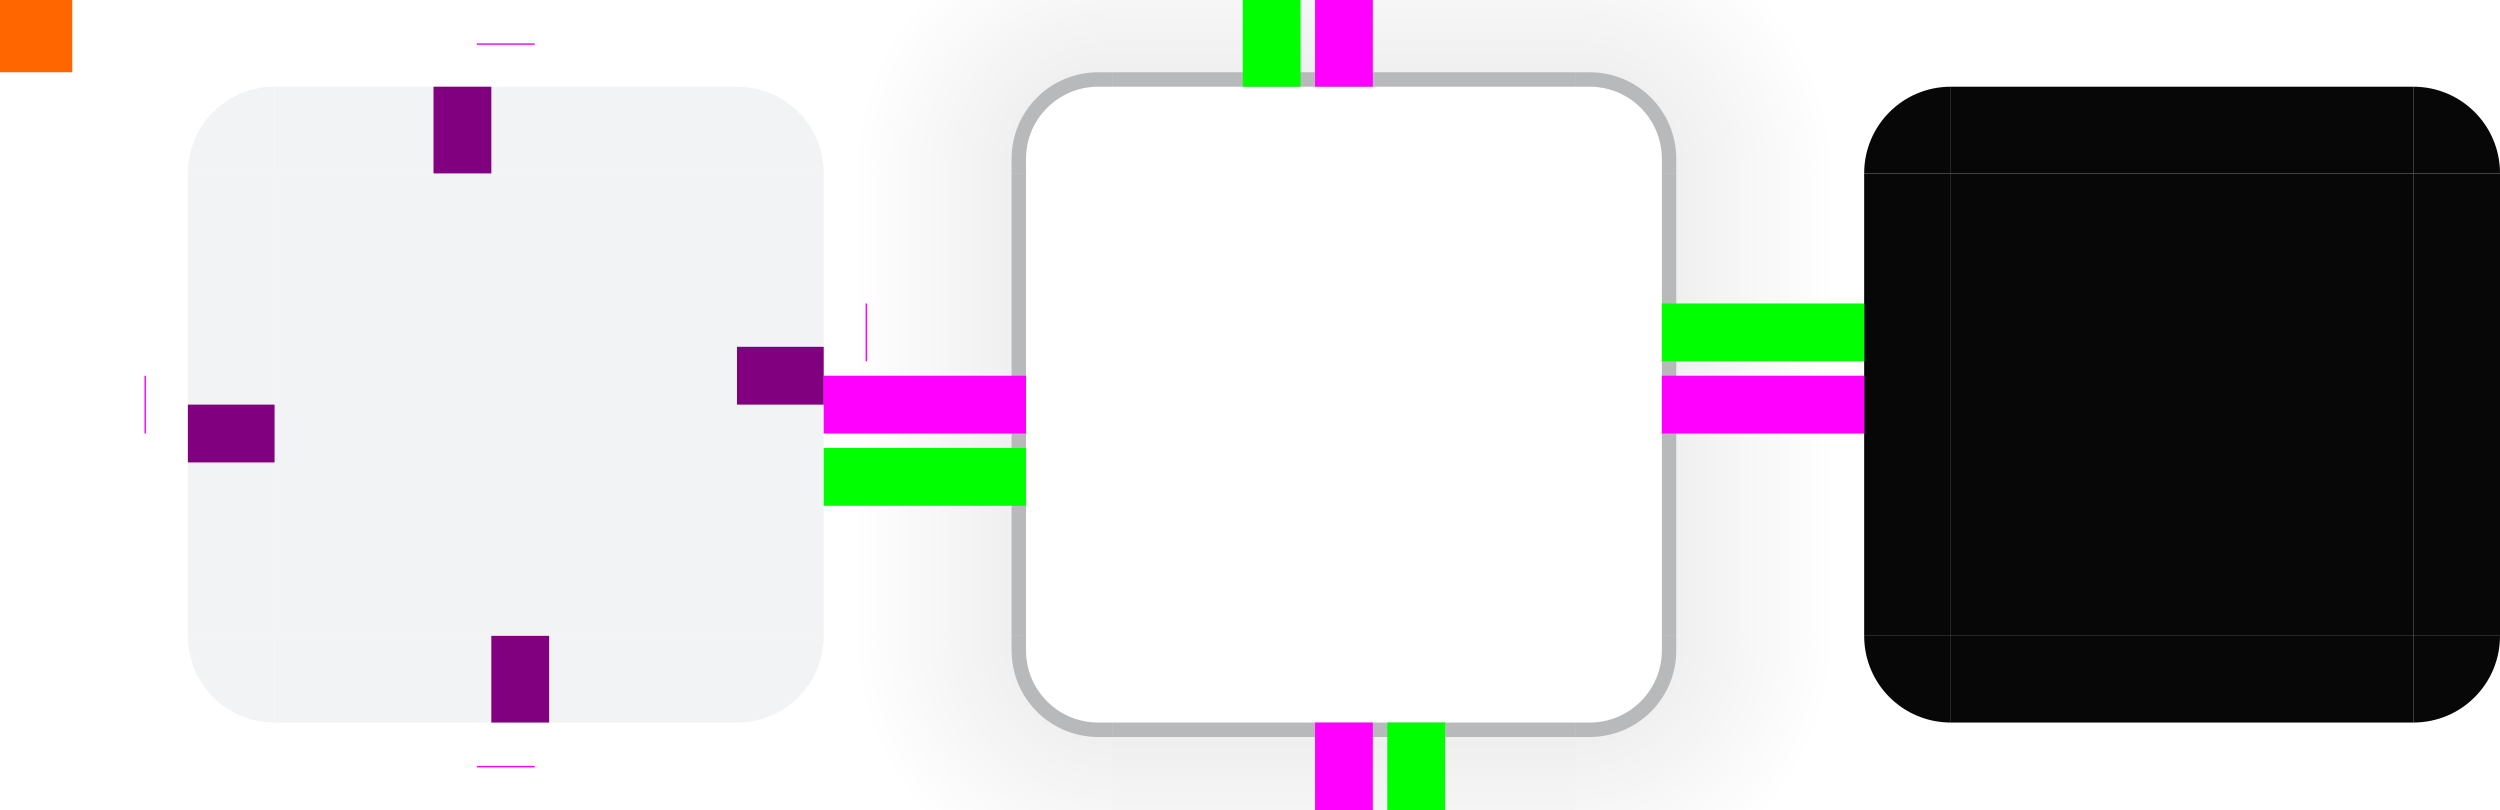
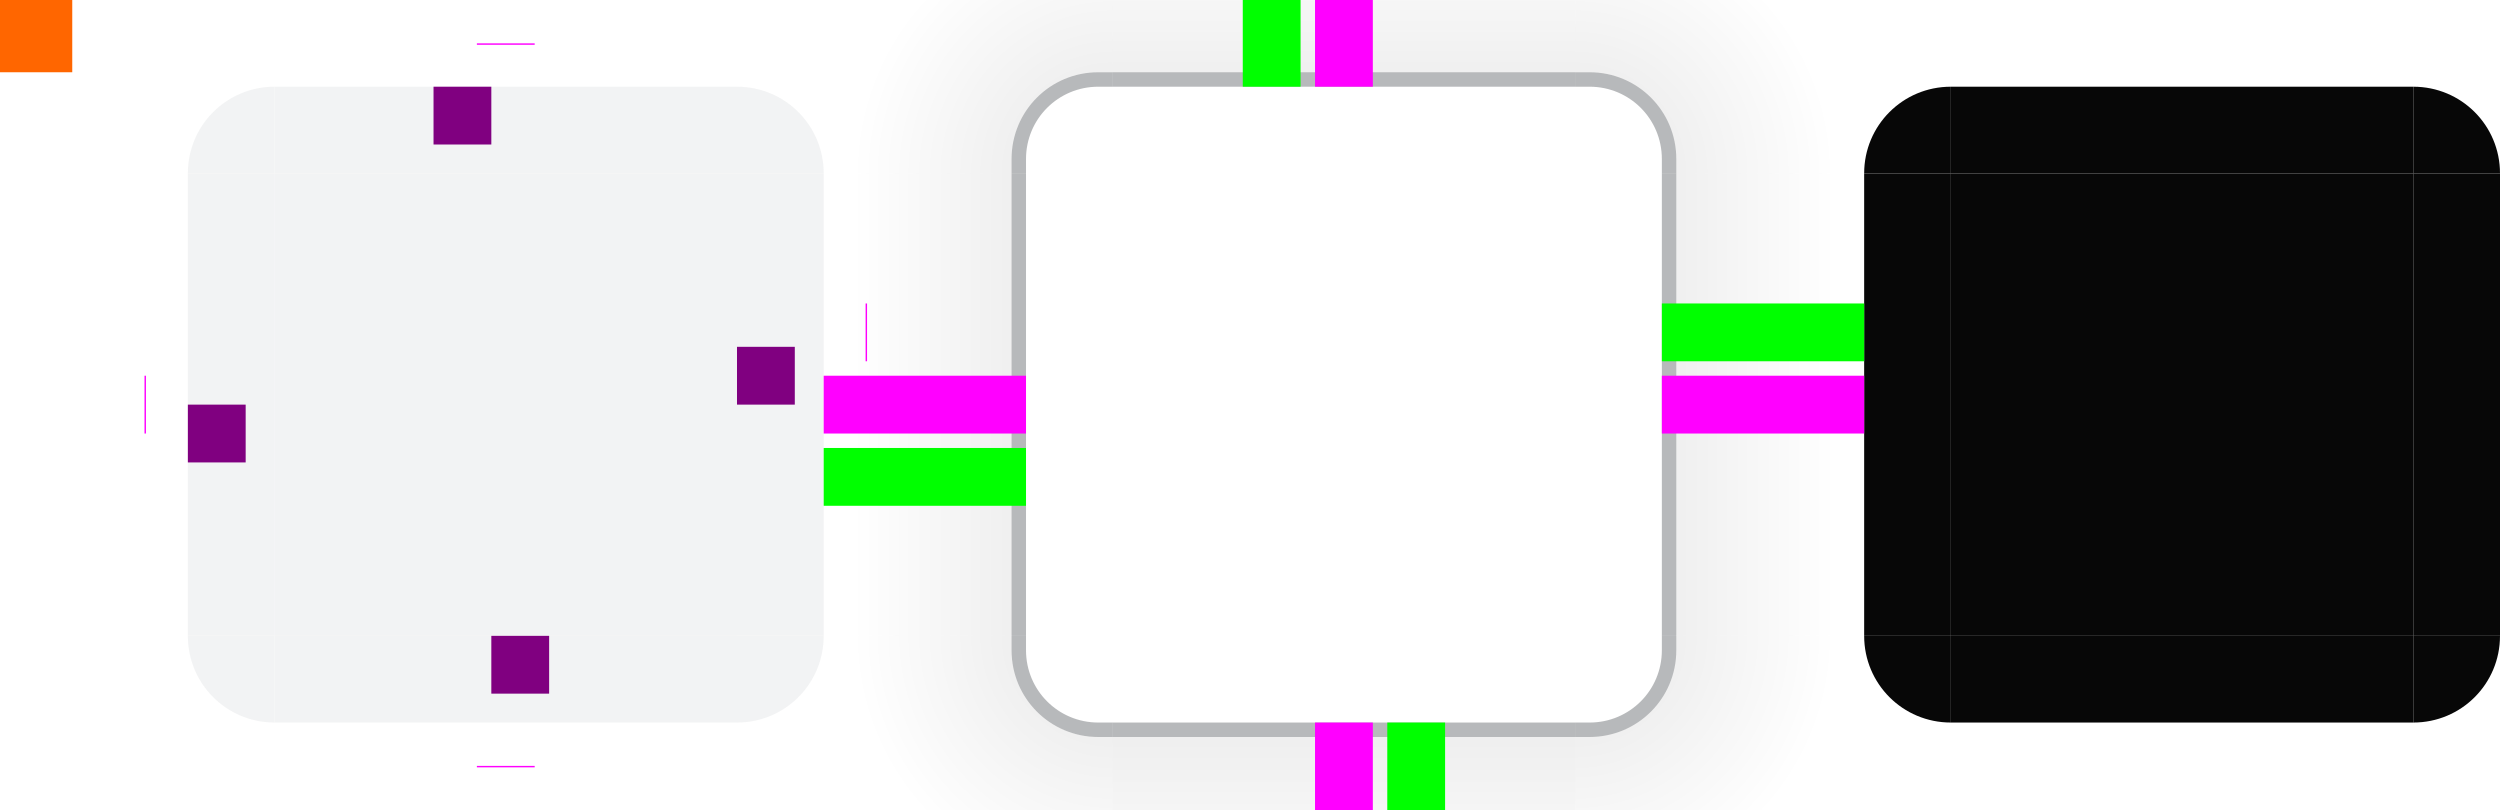
<svg xmlns="http://www.w3.org/2000/svg" xmlns:xlink="http://www.w3.org/1999/xlink" width="173" height="56" version="1.1" viewBox="0 0 173 56" id="svg139">
  <defs id="defs13">
    <style id="current-color-scheme" type="text/css">.ColorScheme-Text {
        color:#31363b;
        stop-color:#31363b;
      }
      .ColorScheme-Background {
        color:#eff0f1;
        stop-color:#eff0f1;
      }
      .ColorScheme-Highlight {
        color:#3daee9;
        stop-color:#3daee9;
      }
      .ColorScheme-ViewText {
        color:#31363b;
        stop-color:#31363b;
      }
      .ColorScheme-ViewBackground {
        color:#fcfcfc;
        stop-color:#fcfcfc;
      }
      .ColorScheme-ViewHover {
        color:#93cee9;
        stop-color:#93cee9;
      }
      .ColorScheme-ViewFocus{
        color:#3daee9;
        stop-color:#3daee9;
      }
      .ColorScheme-ButtonText {
        color:#31363b;
        stop-color:#31363b;
      }
      .ColorScheme-ButtonBackground {
        color:#eff0f1;
        stop-color:#eff0f1;
      }
      .ColorScheme-ButtonHover {
        color:#93cee9;
        stop-color:#93cee9;
      }
      .ColorScheme-ButtonFocus{
        color:#3daee9;
        stop-color:#3daee9;
      }</style>
    <linearGradient id="linearGradient4950" x1="51" x2="69" y1="932.36" y2="932.36" gradientUnits="userSpaceOnUse" xlink:href="#linearGradient4270" gradientTransform="translate(8e-7,2.9296876e-5)" />
    <linearGradient id="linearGradient4270">
      <stop stop-color="#000000" stop-opacity=".667" offset="0" id="stop4" />
      <stop stop-color="#000000" stop-opacity="0" offset="1" id="stop6" />
    </linearGradient>
    <linearGradient id="linearGradient4948" x1="-15.571" x2="-7.857" y1="932.36" y2="932.36" gradientTransform="matrix(2.3333,0,0,1,17.333,0)" gradientUnits="userSpaceOnUse" xlink:href="#linearGradient4270" />
    <linearGradient id="linearGradient4934" x1="951.79" x2="960.36" y1="-35" y2="-35" gradientTransform="matrix(2.3333,0,0,1,-1272.5,0)" gradientUnits="userSpaceOnUse" xlink:href="#linearGradient4270" />
    <linearGradient id="linearGradient4920" x1="-912.93" x2="-905.22" y1="-35" y2="-35" gradientTransform="matrix(2.3333,0,0,1,1213.8,0)" gradientUnits="userSpaceOnUse" xlink:href="#linearGradient4270" />
    <radialGradient id="radialGradient1805" cx="77" cy="12" r="10" gradientTransform="matrix(0,-1.8,1.8,0,55.4,150.6)" gradientUnits="userSpaceOnUse" xlink:href="#linearGradient4270" />
  </defs>
  <rect id="hint-tile-center" y="-1.4648437e-05" width="5" height="5" fill="#ff6600" x="0" />
  <g id="top" transform="translate(0,-904.36)">
    <rect class="ColorScheme-Background" transform="matrix(0,-1,-1,0,0,0)" x="-916.36" y="-51" width="6" height="32" fill="currentColor" id="rect16" style="opacity:0.8" />
  </g>
  <g id="topleft" transform="translate(0,-904.36)">
    <path id="path19" class="ColorScheme-Background" d="M 19 6 C 15.676 6 13 8.676 13 12 L 17 12 L 18 12 L 19 12 L 19 11 L 19 7 L 19 6 z " transform="translate(0,904.36)" fill="currentColor" style="opacity:0.8" />
  </g>
  <g id="topright" transform="translate(0,-904.36)">
    <path id="path22" class="ColorScheme-Background" d="M 51 6 L 51 7 L 51 11 L 51 12 L 52 12 L 53 12 L 56 12 L 57 12 C 57 8.676 54.324 6 51 6 z " transform="translate(0,904.36)" fill="currentColor" style="opacity:0.8" />
  </g>
  <g id="bottom" transform="translate(0,-904.36)">
    <rect class="ColorScheme-Background" transform="rotate(90)" x="948.36" y="-51" width="6" height="32" fill="currentColor" id="rect25" style="opacity:0.8" />
  </g>
  <g id="bottomleft" transform="translate(0,-904.36)">
    <path id="path28" class="ColorScheme-Background" d="M 13 44 C 13 47.324 15.676 50 19 50 L 19 49 L 19 45 L 19 44 L 18 44 L 17 44 L 14 44 L 13 44 z " transform="translate(0,904.36)" fill="currentColor" style="opacity:0.8" />
  </g>
  <g id="bottomright" transform="translate(0,-904.36)">
    <path id="path31" class="ColorScheme-Background" d="M 51 44 L 51 45 L 51 49 L 51 50 C 54.324 50 57 47.324 57 44 L 56 44 L 53 44 L 52 44 L 51 44 z " transform="translate(0,904.36)" fill="currentColor" style="opacity:0.8" />
  </g>
  <g id="left" transform="translate(0,-904.36)">
    <rect class="ColorScheme-Background" transform="scale(-1,1)" x="-19" y="916.36" width="6" height="32" fill="currentColor" id="rect34" style="opacity:0.8" />
  </g>
  <g id="right" transform="translate(0,-904.36)">
    <rect class="ColorScheme-Background" x="51" y="916.36" width="6" height="32" fill="currentColor" id="rect37" style="opacity:0.8" />
  </g>
  <g id="center" transform="translate(0,-904.36)">
    <rect x="19" y="916.36" width="32" height="32" fill="none" id="rect40" />
    <rect class="ColorScheme-Background" x="19" y="916.36" width="32" height="32" fill="currentColor" id="rect42" style="opacity:0.8" />
  </g>
  <rect id="hint-top-inset" x="33" y="3" width="4" height="0.1" fill="#ff00ff" />
  <rect id="hint-bottom-inset" x="33" y="53" width="4" height="0.1" fill="#ff00ff" />
  <rect id="hint-right-inset" transform="rotate(90)" x="21" y="-60" width="4" height="0.1" fill="#ff00ff" />
  <rect id="hint-left-inset" transform="rotate(90)" x="26" y="-10.1" width="4" height="0.1" fill="#ff00ff" />
  <g id="mask-top" transform="matrix(1,0,0,1.2,116,-1086.432)">
    <rect transform="matrix(0,-1,-1,0,0,0)" x="-915.36" y="-51" width="5" height="32" fill="#000000" opacity="0.97" id="rect49" />
  </g>
  <g id="mask-topleft" transform="matrix(1.2,0,0,1.2,113.4,-1086.432)">
    <path transform="translate(-116,904.36)" d="m 134,6 c -2.77,0 -5,2.23 -5,5 h 5 z" fill="#000000" opacity="0.97" id="path52" />
  </g>
  <g id="mask-topright" transform="matrix(1.2,0,0,1.2,104.6,-1086.432)">
    <path transform="translate(-116,904.36)" d="m 168,6 v 5 h 5 c 0,-2.77 -2.23,-5 -5,-5 z" fill="#000000" opacity="0.97" id="path55" />
  </g>
  <g id="mask-bottom" transform="matrix(1,0,0,1.2,116,-1095.232)">
    <rect transform="rotate(90)" x="949.36" y="-51" width="5" height="32" fill="#000000" opacity="0.97" id="rect58" />
  </g>
  <g id="mask-bottomleft" transform="matrix(1.2,0,0,1.2,113.4,-1095.232)">
    <path transform="translate(-116,904.36)" d="m 129,45 c 0,2.77 2.23,5 5,5 v -5 z" fill="#000000" opacity="0.97" id="path61" />
  </g>
  <g id="mask-bottomright" transform="matrix(1.2,0,0,1.2,104.6,-1095.232)">
    <path transform="translate(-116,904.36)" d="m 168,45 v 5 c 2.77,0 5,-2.23 5,-5 z" fill="#000000" opacity="0.97" id="path64" />
  </g>
  <g id="mask-left" transform="matrix(1.2,0,0,1,113.4,-904.36)">
    <rect transform="scale(-1,1)" x="-18" y="916.36" width="5" height="32" fill="#000000" opacity="0.97" id="rect67" />
  </g>
  <g id="mask-right" transform="matrix(1.2,0,0,1,104.6,-904.36)">
    <rect x="52" y="916.36" width="5" height="32" fill="#000000" opacity="0.97" id="rect70" />
  </g>
  <g id="mask-center" transform="translate(116,-904.36)">
    <rect x="19" y="916.36" width="32" height="32" fill="none" id="rect73" />
    <rect x="19" y="916.36" width="32" height="32" fill="#000000" opacity="0.97" id="rect75" />
  </g>
  <g id="shadow-top" transform="translate(58,-904.36)">
    <rect transform="matrix(0,-1,-1,0,0,0)" x="-916.36" y="-51" width="6" height="32" fill="none" id="rect78" />
    <rect transform="matrix(0,-1,-1,0,0,0)" x="-909.36" y="-51" width="13" height="32" id="rect80" style="fill:url(#linearGradient4920);stroke-width:1;opacity:0.15" />
    <rect transform="matrix(0,-1,-1,0,0,0)" x="-911.36" y="-51" width="1" height="32" fill="none" id="rect82" />
    <rect transform="matrix(0,-1,-1,0,0,0)" x="-910.36" y="-51" width="1" height="32" id="rect84" class="ColorScheme-Text" fill="currentColor" style="opacity:0.35" />
  </g>
  <g id="shadow-topleft" transform="translate(58,-904.36)">
    <path id="path87" style="fill:url(#radialGradient1805);opacity:0.15" d="M 57 -8 L 57 12 C 61.333 12 65.667 12 70 12 L 70 11 C 70 7.676 72.676 5 76 5 L 77 5 L 77 -8 L 57 -8 z " transform="translate(-58,904.36)" />
    <rect transform="scale(-1,1)" x="-19" y="910.36" width="6" height="6" ry="1" fill="none" id="rect89" />
    <rect transform="scale(-1,1)" x="-19" y="910.36" width="2" height="6" ry="0" fill="none" id="rect91" />
    <rect transform="scale(-1,1)" x="-18" y="914.36" width="5" height="2" fill="none" id="rect93" />
    <path transform="translate(-58,904.36)" d="m 76,5 c -3.324,0 -6,2.676 -6,6 v 1 h 1 v -1 c 0,-2.77 2.23,-5 5,-5 h 1 V 5 Z" id="path95" class="ColorScheme-Text" fill="currentColor" style="opacity:0.35" />
  </g>
  <g id="shadow-bottom" transform="translate(58,-904.36)">
    <rect transform="rotate(90)" x="948.36" y="-51" width="6" height="32" fill="none" id="rect98" />
    <rect transform="rotate(90)" x="955.36" y="-51" width="13" height="32" fill="url(#linearGradient4934)" id="rect100" style="fill:url(#linearGradient4934);opacity:0.15" />
    <rect transform="rotate(90)" x="953.36" y="-51" width="1" height="32" fill="none" id="rect102" />
    <rect transform="rotate(90)" x="954.36" y="-51" width="1" height="32" id="rect104" class="ColorScheme-Text" fill="currentColor" style="opacity:0.35" />
  </g>
  <g id="shadow-left" transform="translate(58,-904.36)">
    <rect transform="scale(-1,1)" x="-19" y="916.36" width="6" height="32" fill="none" id="rect107" />
    <rect transform="scale(-1,1)" x="-12" y="916.36" width="13" height="32" id="rect109" style="fill:url(#linearGradient4948);stroke-width:1;opacity:0.15" />
    <rect transform="scale(-1,1)" x="-14" y="916.36" width="1" height="32" fill="none" id="rect111" />
    <rect transform="scale(-1,1)" x="-13" y="916.36" width="1" height="32" id="rect113" class="ColorScheme-Text" fill="currentColor" style="opacity:0.35" />
  </g>
  <g id="shadow-right" transform="translate(58,-904.36)">
    <rect x="51" y="916.36" width="6" height="32" fill="none" id="rect116" />
    <rect x="58" y="916.36" width="13" height="32" id="rect118" style="fill:url(#linearGradient4950);stroke-width:1;opacity:0.15" />
    <rect x="56" y="916.36" width="1" height="32" fill="none" id="rect120" />
    <rect x="57" y="916.36" width="1" height="32" id="rect122" class="ColorScheme-Text" fill="currentColor" style="opacity:0.35" />
  </g>
  <g id="shadow-center" transform="translate(58,-904.36)" fill="none">
    <rect x="19" y="916.36" width="32" height="32" id="rect125" />
    <rect x="19" y="916.36" width="32" height="32" id="rect127" />
  </g>
  <rect id="shadow-hint-top-inset" x="91" y="-8" width="4" height="14" fill="#ff00ff" />
  <rect id="shadow-hint-bottom-inset" x="91" y="50" width="4" height="14" fill="#ff00ff" />
  <rect id="shadow-hint-right-inset" transform="rotate(90)" x="26" y="-129" width="4" height="14" fill="#ff00ff" />
  <rect id="shadow-hint-left-inset" transform="rotate(90)" x="26" y="-71" width="4" height="14" fill="#ff00ff" />
  <rect id="shadow-hint-top-margin" x="86" y="-8" width="4" height="14" fill="#ff00ff" style="fill:#00ff00;stroke-width:1.528" />
  <rect id="shadow-hint-bottom-margin" x="96" y="50" width="4" height="14" fill="#ff00ff" style="fill:#00ff00;stroke-width:1.528" />
  <rect id="shadow-hint-right-margin" transform="rotate(90)" x="21" y="-129" width="4" height="14" fill="#ff00ff" style="fill:#00ff00;stroke-width:1.528" />
  <rect id="shadow-hint-left-margin" transform="rotate(90)" x="31" y="-71" width="4" height="14" fill="#ff00ff" style="fill:#00ff00;stroke-width:1.528" />
  <use id="shadow-topright" transform="rotate(90,93,28)" width="100%" height="100%" xlink:href="#shadow-topleft" x="0" y="0" />
  <use id="shadow-bottomleft" transform="rotate(-90,93,28)" width="100%" height="100%" xlink:href="#shadow-topleft" x="0" y="0" />
  <use id="shadow-bottomright" transform="rotate(180,93,28)" width="100%" height="100%" xlink:href="#shadow-topleft" x="0" y="0" />
-   <rect id="hint-bottom-margin" x="34" y="44" height="6" fill="#800080" width="4" />
-   <rect id="hint-left-margin" transform="rotate(90)" x="28" y="-19" width="4" height="6" fill="#800080" />
-   <rect id="hint-top-margin" x="30" y="6" width="4" height="6" fill="#800080" />
-   <rect id="hint-right-margin" transform="rotate(90)" x="24" y="-57" width="4" height="6" fill="#800080" />
+   <rect id="hint-bottom-margin" x="34" y="44" height="4" fill="#800080" width="4" style="stroke-width:0.816" />
+   <rect id="hint-left-margin" transform="rotate(90)" x="28" y="-17" width="4" height="4" fill="#800080" style="stroke-width:0.816" />
+   <rect id="hint-top-margin" x="30" y="6" width="4" height="4" fill="#800080" style="stroke-width:0.816" />
+   <rect id="hint-right-margin" transform="rotate(90)" x="24" y="-55" width="4" height="4" fill="#800080" style="stroke-width:0.816" />
  <rect style="color:#eff0f1;fill:currentColor;fill-opacity:1;stroke:none;stop-color:#eff0f1" id="thick-center" width="32" height="32" x="19" y="75" class="ColorScheme-Background" />
  <rect transform="rotate(90)" style="fill:#800080;fill-opacity:1;stroke:none;stroke-width:1.155" id="thick-hint-right-margin" width="4" height="8" x="95" y="-56" />
  <rect transform="rotate(90)" y="-20" x="95" height="8" width="4" id="thick-hint-left-margin" style="fill:#800080;fill-opacity:1;stroke:none;stroke-width:1.155" />
  <rect y="69" x="38" height="8" width="4" id="thick-hint-top-margin" style="fill:#800080;fill-opacity:1;stroke:none;stroke-width:1.155" />
  <rect style="fill:#800080;fill-opacity:1;stroke:none;stroke-width:1.155" id="thick-hint-bottom-margin" width="4" height="8" x="39" y="105" />
</svg>
